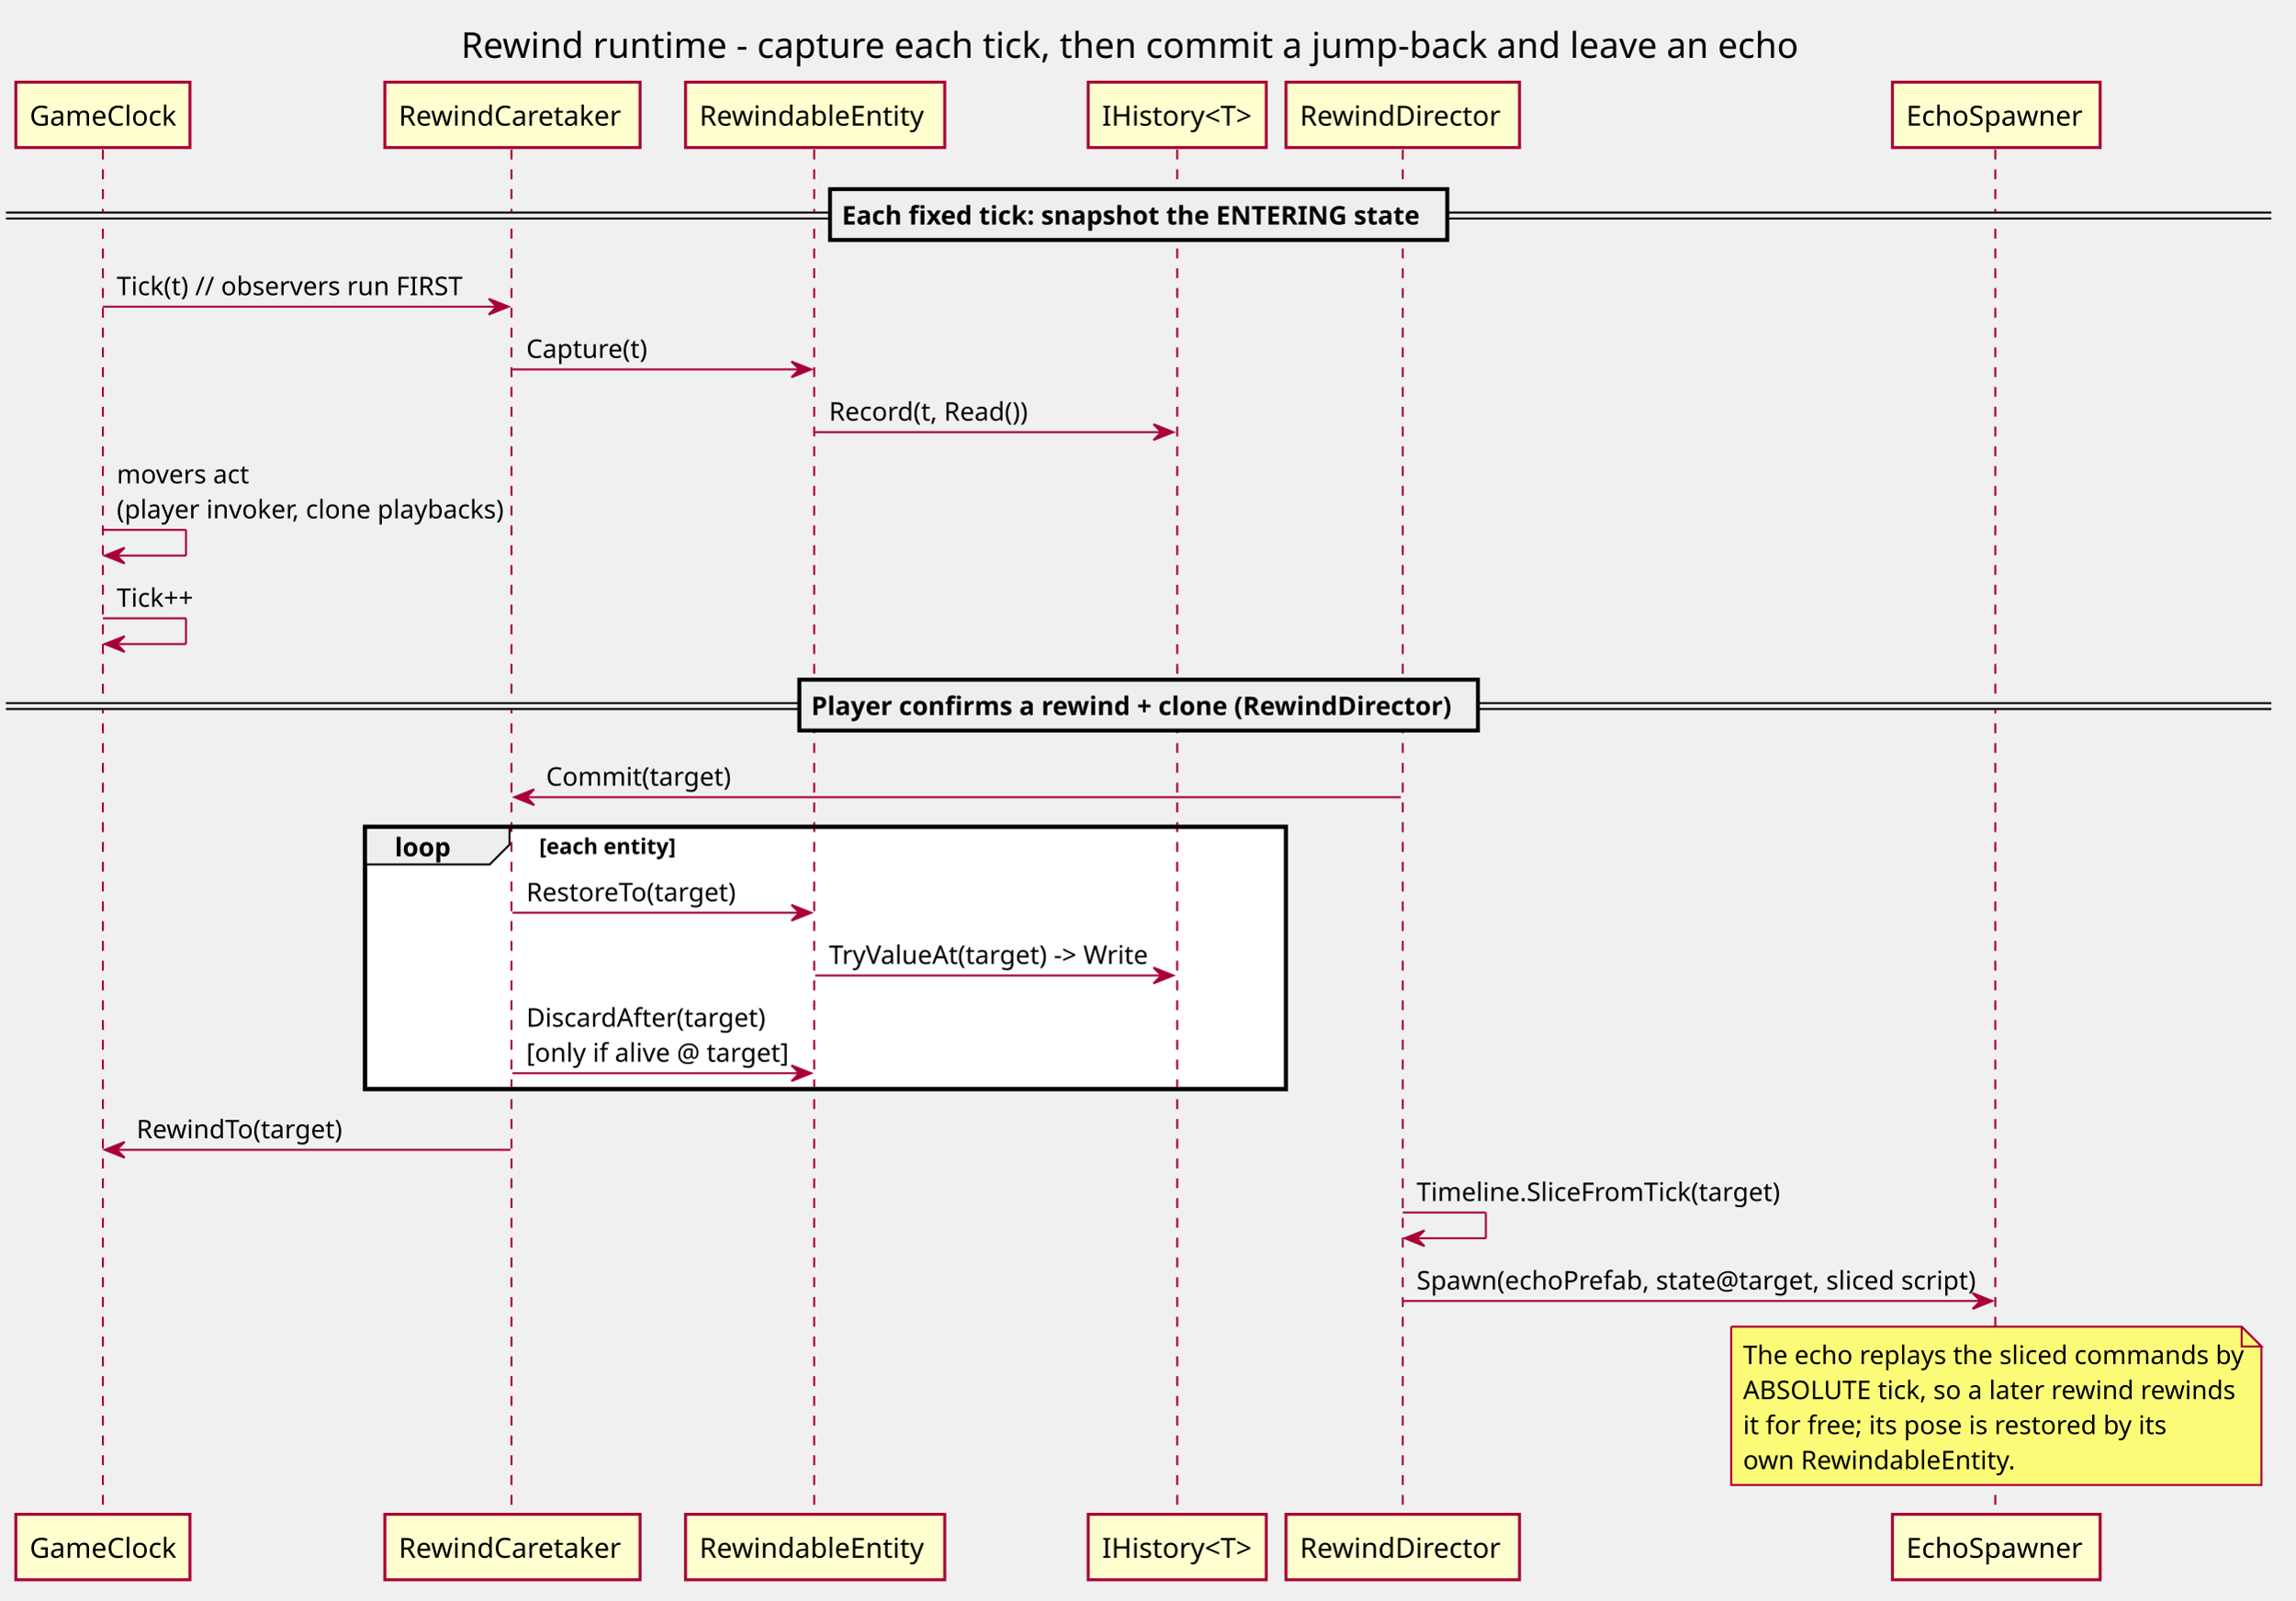
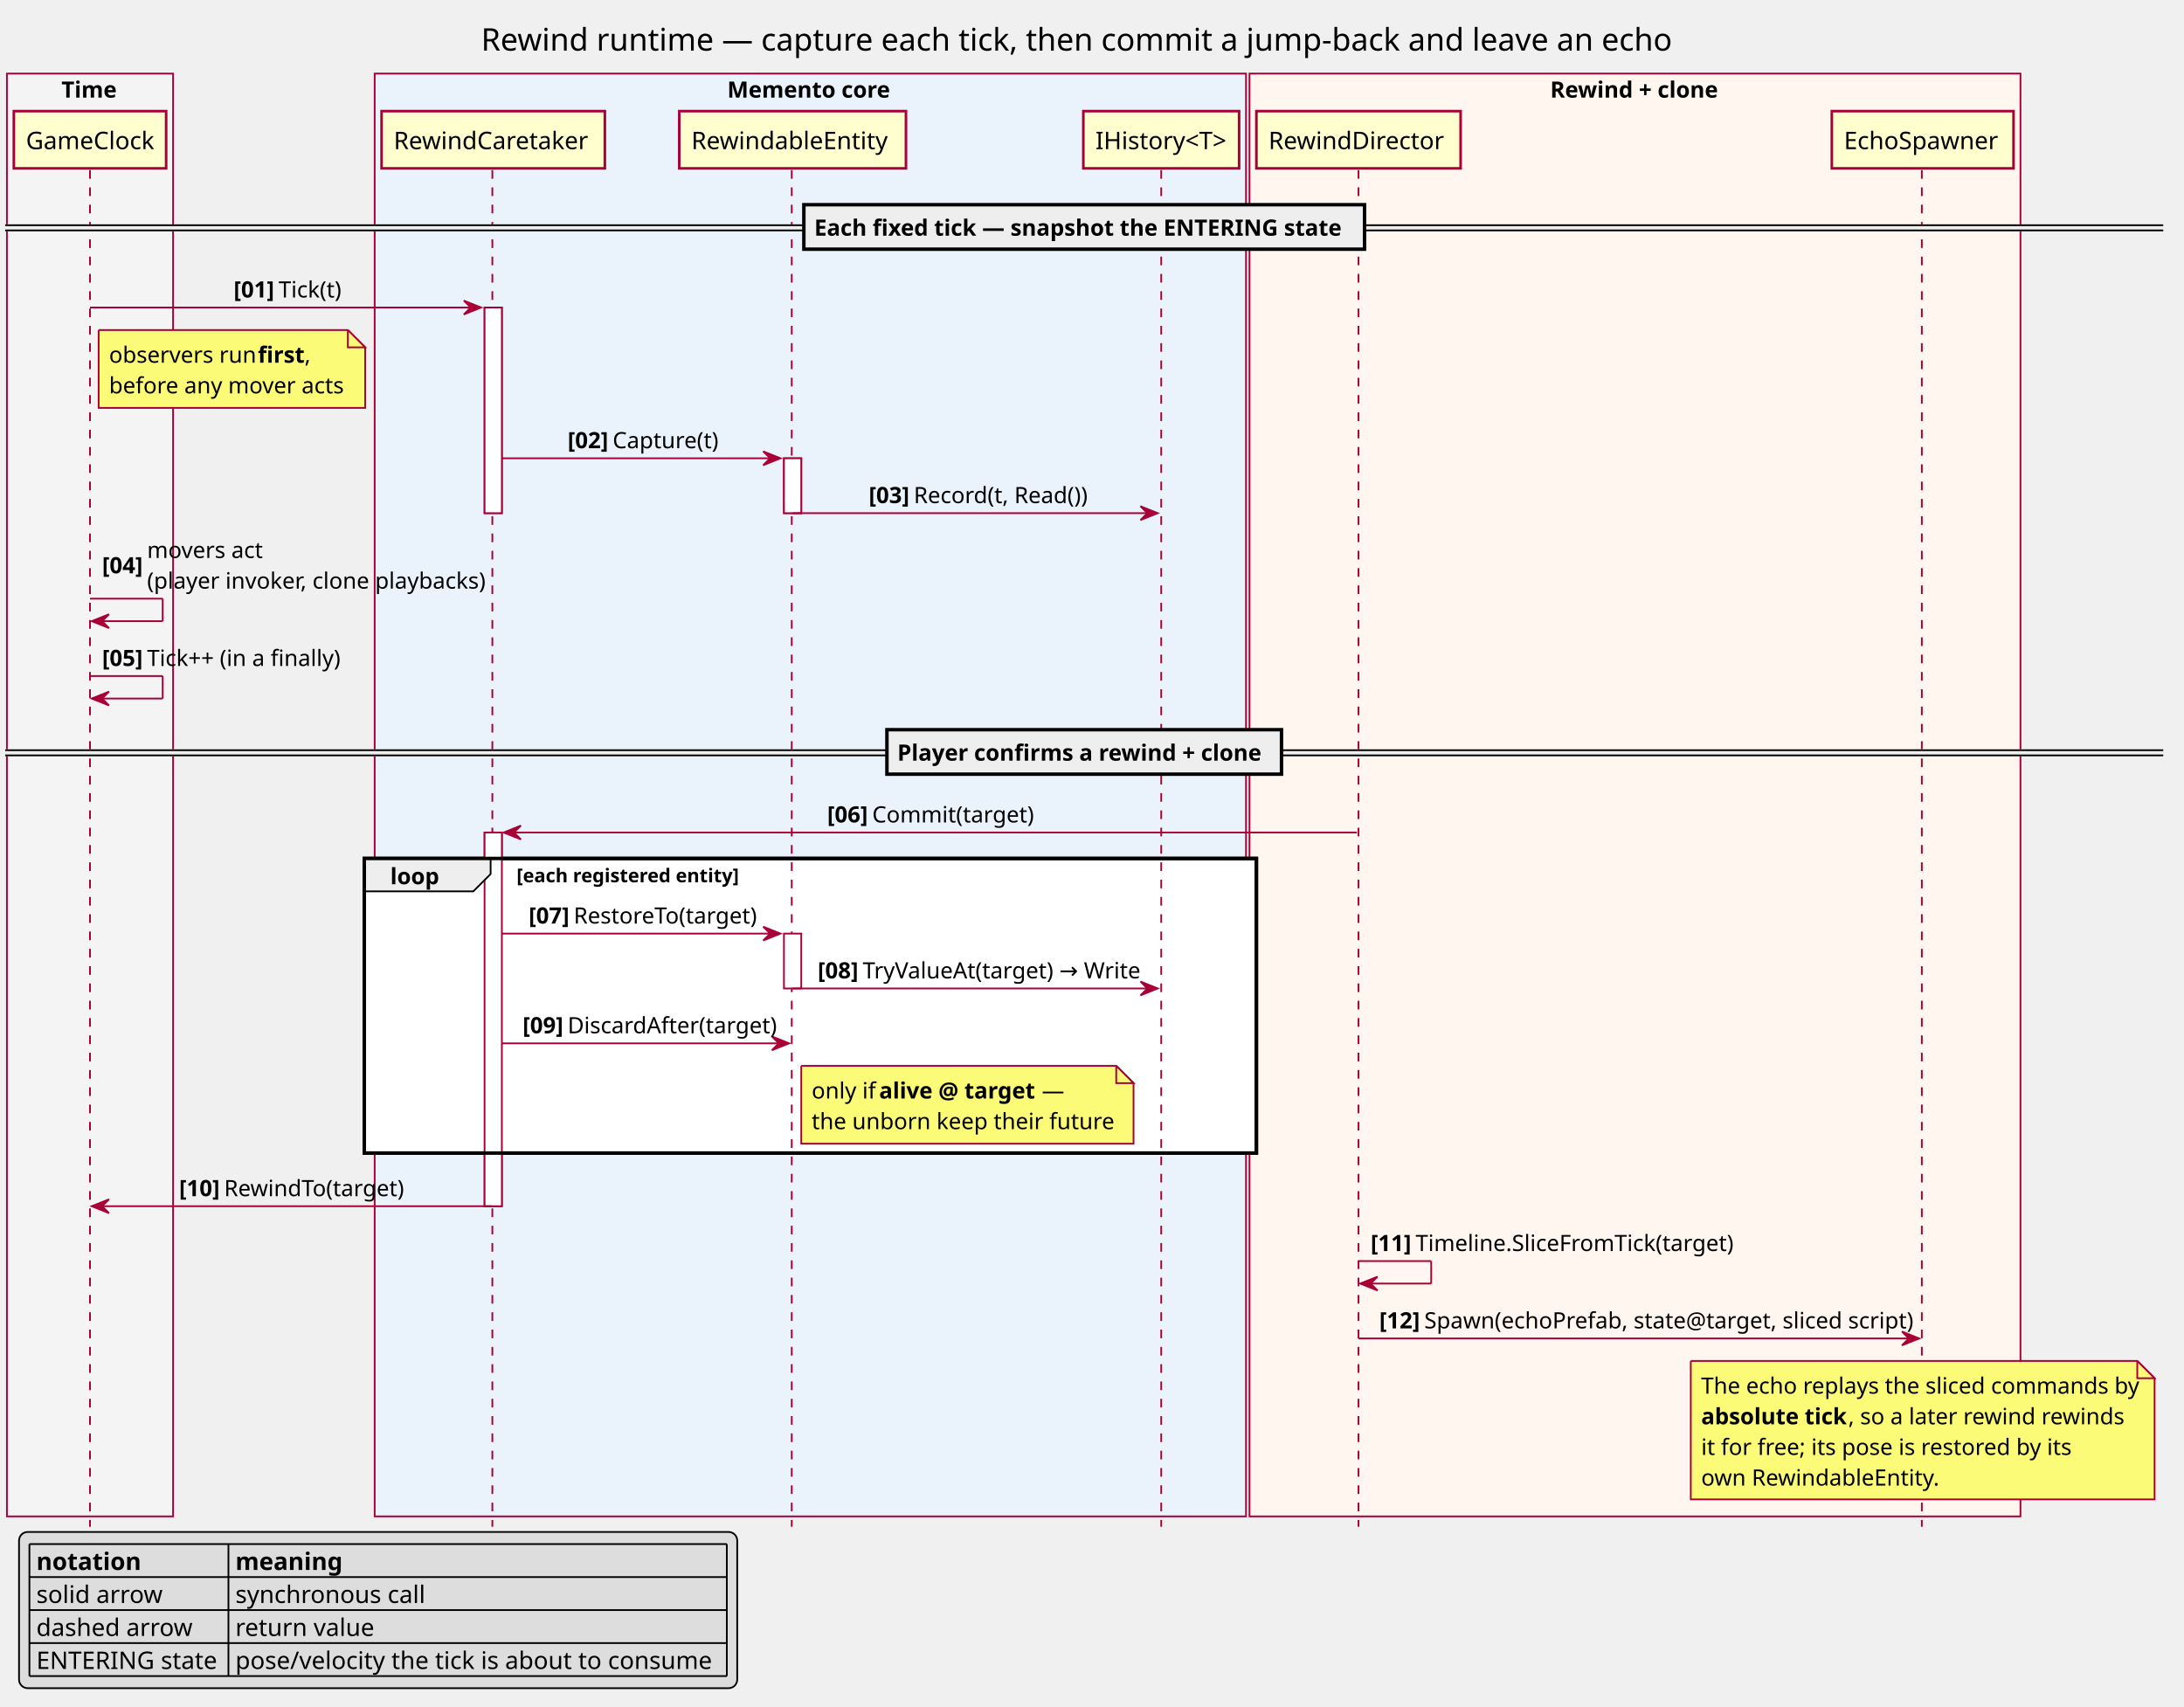
- <svg xmlns="http://www.w3.org/2000/svg" contentScriptType="application/ecmascript" contentStyleType="text/css" height="809px" preserveAspectRatio="none" style="width:1160px;height:809px;" version="1.1" viewBox="0 0 1160 809" width="1160px" zoomAndPan="magnify">
+ <svg xmlns="http://www.w3.org/2000/svg" contentScriptType="application/ecmascript" contentStyleType="text/css" height="986px" preserveAspectRatio="none" style="width:1262px;height:986px;" version="1.1" viewBox="0 0 1262 986" width="1262px" zoomAndPan="magnify">
  <defs />
  <g>
-     <text fill="#000000" font-family="sans-serif" font-size="18" lengthAdjust="spacingAndGlyphs" textLength="685" x="233" y="29.242">Rewind runtime - capture each tick, then commit a jump-back and leave an echo</text>
-     <rect fill="#FFFFFF" height="132.53" style="stroke: #000000; stroke-width: 2.0;" width="465.5" x="184.5" y="417.938" />
-     <line style="stroke: #A80036; stroke-width: 1.0; stroke-dasharray: 5.0,5.0;" x1="52" x2="52" y1="75.584" y2="766.41" />
-     <line style="stroke: #A80036; stroke-width: 1.0; stroke-dasharray: 5.0,5.0;" x1="258.5" x2="258.5" y1="75.584" y2="766.41" />
-     <line style="stroke: #A80036; stroke-width: 1.0; stroke-dasharray: 5.0,5.0;" x1="411.5" x2="411.5" y1="75.584" y2="766.41" />
-     <line style="stroke: #A80036; stroke-width: 1.0; stroke-dasharray: 5.0,5.0;" x1="595" x2="595" y1="75.584" y2="766.41" />
-     <line style="stroke: #A80036; stroke-width: 1.0; stroke-dasharray: 5.0,5.0;" x1="709" x2="709" y1="75.584" y2="766.41" />
-     <line style="stroke: #A80036; stroke-width: 1.0; stroke-dasharray: 5.0,5.0;" x1="1008.5" x2="1008.5" y1="75.584" y2="766.41" />
-     <rect fill="#FEFECE" height="33.068" style="stroke: #A80036; stroke-width: 1.5;" width="88" x="8" y="41.516" />
-     <text fill="#000000" font-family="sans-serif" font-size="14" lengthAdjust="spacingAndGlyphs" textLength="74" x="15" y="63.482">GameClock</text>
-     <rect fill="#FEFECE" height="33.068" style="stroke: #A80036; stroke-width: 1.5;" width="88" x="8" y="765.41" />
-     <text fill="#000000" font-family="sans-serif" font-size="14" lengthAdjust="spacingAndGlyphs" textLength="74" x="15" y="787.376">GameClock</text>
-     <rect fill="#FEFECE" height="33.068" style="stroke: #A80036; stroke-width: 1.5;" width="129" x="194.5" y="41.516" />
-     <text fill="#000000" font-family="sans-serif" font-size="14" lengthAdjust="spacingAndGlyphs" textLength="115" x="201.5" y="63.482">RewindCaretaker</text>
-     <rect fill="#FEFECE" height="33.068" style="stroke: #A80036; stroke-width: 1.5;" width="129" x="194.5" y="765.41" />
-     <text fill="#000000" font-family="sans-serif" font-size="14" lengthAdjust="spacingAndGlyphs" textLength="115" x="201.5" y="787.376">RewindCaretaker</text>
-     <rect fill="#FEFECE" height="33.068" style="stroke: #A80036; stroke-width: 1.5;" width="131" x="346.5" y="41.516" />
-     <text fill="#000000" font-family="sans-serif" font-size="14" lengthAdjust="spacingAndGlyphs" textLength="117" x="353.5" y="63.482">RewindableEntity</text>
-     <rect fill="#FEFECE" height="33.068" style="stroke: #A80036; stroke-width: 1.5;" width="131" x="346.5" y="765.41" />
-     <text fill="#000000" font-family="sans-serif" font-size="14" lengthAdjust="spacingAndGlyphs" textLength="117" x="353.5" y="787.376">RewindableEntity</text>
-     <rect fill="#FEFECE" height="33.068" style="stroke: #A80036; stroke-width: 1.5;" width="90" x="550" y="41.516" />
-     <text fill="#000000" font-family="sans-serif" font-size="14" lengthAdjust="spacingAndGlyphs" textLength="76" x="557" y="63.482">IHistory&lt;T&gt;</text>
-     <rect fill="#FEFECE" height="33.068" style="stroke: #A80036; stroke-width: 1.5;" width="90" x="550" y="765.41" />
-     <text fill="#000000" font-family="sans-serif" font-size="14" lengthAdjust="spacingAndGlyphs" textLength="76" x="557" y="787.376">IHistory&lt;T&gt;</text>
-     <rect fill="#FEFECE" height="33.068" style="stroke: #A80036; stroke-width: 1.5;" width="118" x="650" y="41.516" />
-     <text fill="#000000" font-family="sans-serif" font-size="14" lengthAdjust="spacingAndGlyphs" textLength="104" x="657" y="63.482">RewindDirector</text>
-     <rect fill="#FEFECE" height="33.068" style="stroke: #A80036; stroke-width: 1.5;" width="118" x="650" y="765.41" />
-     <text fill="#000000" font-family="sans-serif" font-size="14" lengthAdjust="spacingAndGlyphs" textLength="104" x="657" y="787.376">RewindDirector</text>
-     <rect fill="#FEFECE" height="33.068" style="stroke: #A80036; stroke-width: 1.5;" width="105" x="956.5" y="41.516" />
-     <text fill="#000000" font-family="sans-serif" font-size="14" lengthAdjust="spacingAndGlyphs" textLength="91" x="963.5" y="63.482">EchoSpawner</text>
-     <rect fill="#FEFECE" height="33.068" style="stroke: #A80036; stroke-width: 1.5;" width="105" x="956.5" y="765.41" />
-     <text fill="#000000" font-family="sans-serif" font-size="14" lengthAdjust="spacingAndGlyphs" textLength="91" x="963.5" y="787.376">EchoSpawner</text>
-     <rect fill="#EEEEEE" height="3" style="stroke: #EEEEEE; stroke-width: 1.0;" width="1145" x="3" y="107.437" />
-     <line style="stroke: #000000; stroke-width: 1.0;" x1="3" x2="1148" y1="107.437" y2="107.437" />
-     <line style="stroke: #000000; stroke-width: 1.0;" x1="3" x2="1148" y1="110.437" y2="110.437" />
-     <rect fill="#EEEEEE" height="25.706" style="stroke: #000000; stroke-width: 2.0;" width="312" x="419.5" y="95.584" />
-     <text fill="#000000" font-family="sans-serif" font-size="13" font-weight="bold" lengthAdjust="spacingAndGlyphs" textLength="295" x="425.5" y="113.481">Each fixed tick: snapshot the ENTERING state</text>
-     <polygon fill="#A80036" points="247,150.996,257,154.996,247,158.996,251,154.996" style="stroke: #A80036; stroke-width: 1.0;" />
-     <line style="stroke: #A80036; stroke-width: 1.0;" x1="52" x2="253" y1="154.996" y2="154.996" />
-     <text fill="#000000" font-family="sans-serif" font-size="13" lengthAdjust="spacingAndGlyphs" textLength="177" x="59" y="149.187">Tick(t)   // observers run FIRST</text>
-     <polygon fill="#A80036" points="400,182.702,410,186.702,400,190.702,404,186.702" style="stroke: #A80036; stroke-width: 1.0;" />
-     <line style="stroke: #A80036; stroke-width: 1.0;" x1="259" x2="406" y1="186.702" y2="186.702" />
-     <text fill="#000000" font-family="sans-serif" font-size="13" lengthAdjust="spacingAndGlyphs" textLength="61" x="266" y="180.893">Capture(t)</text>
-     <polygon fill="#A80036" points="583,214.408,593,218.408,583,222.408,587,218.408" style="stroke: #A80036; stroke-width: 1.0;" />
-     <line style="stroke: #A80036; stroke-width: 1.0;" x1="412" x2="589" y1="218.408" y2="218.408" />
-     <text fill="#000000" font-family="sans-serif" font-size="13" lengthAdjust="spacingAndGlyphs" textLength="99" x="419" y="212.599">Record(t, Read())</text>
-     <line style="stroke: #A80036; stroke-width: 1.0;" x1="52" x2="94" y1="267.82" y2="267.82" />
-     <line style="stroke: #A80036; stroke-width: 1.0;" x1="94" x2="94" y1="267.82" y2="280.82" />
-     <line style="stroke: #A80036; stroke-width: 1.0;" x1="53" x2="94" y1="280.82" y2="280.82" />
-     <polygon fill="#A80036" points="63,276.82,53,280.82,63,284.82,59,280.82" style="stroke: #A80036; stroke-width: 1.0;" />
-     <text fill="#000000" font-family="sans-serif" font-size="13" lengthAdjust="spacingAndGlyphs" textLength="66" x="59" y="244.305">movers act</text>
-     <text fill="#000000" font-family="sans-serif" font-size="13" lengthAdjust="spacingAndGlyphs" textLength="193" x="59" y="262.011">(player invoker, clone playbacks)</text>
-     <line style="stroke: #A80036; stroke-width: 1.0;" x1="52" x2="94" y1="312.526" y2="312.526" />
-     <line style="stroke: #A80036; stroke-width: 1.0;" x1="94" x2="94" y1="312.526" y2="325.526" />
-     <line style="stroke: #A80036; stroke-width: 1.0;" x1="53" x2="94" y1="325.526" y2="325.526" />
-     <polygon fill="#A80036" points="63,321.526,53,325.526,63,329.526,59,325.526" style="stroke: #A80036; stroke-width: 1.0;" />
-     <text fill="#000000" font-family="sans-serif" font-size="13" lengthAdjust="spacingAndGlyphs" textLength="37" x="59" y="306.717">Tick++</text>
-     <rect fill="#EEEEEE" height="3" style="stroke: #EEEEEE; stroke-width: 1.0;" width="1145" x="3" y="355.379" />
-     <line style="stroke: #000000; stroke-width: 1.0;" x1="3" x2="1148" y1="355.379" y2="355.379" />
-     <line style="stroke: #000000; stroke-width: 1.0;" x1="3" x2="1148" y1="358.379" y2="358.379" />
-     <rect fill="#EEEEEE" height="25.706" style="stroke: #000000; stroke-width: 2.0;" width="343" x="404" y="343.526" />
-     <text fill="#000000" font-family="sans-serif" font-size="13" font-weight="bold" lengthAdjust="spacingAndGlyphs" textLength="326" x="410" y="361.423">Player confirms a rewind + clone (RewindDirector)</text>
-     <polygon fill="#A80036" points="270,398.938,260,402.938,270,406.938,266,402.938" style="stroke: #A80036; stroke-width: 1.0;" />
-     <line style="stroke: #A80036; stroke-width: 1.0;" x1="264" x2="708" y1="402.938" y2="402.938" />
-     <text fill="#000000" font-family="sans-serif" font-size="13" lengthAdjust="spacingAndGlyphs" textLength="93" x="276" y="397.129">Commit(target)</text>
-     <path d="M184.5,417.938 L257.5,417.938 L257.5,426.938 L247.5,436.938 L184.5,436.938 L184.5,417.938 " fill="#EEEEEE" style="stroke: #000000; stroke-width: 1.0;" />
-     <rect fill="none" height="132.53" style="stroke: #000000; stroke-width: 2.0;" width="465.5" x="184.5" y="417.938" />
-     <text fill="#000000" font-family="sans-serif" font-size="13" font-weight="bold" lengthAdjust="spacingAndGlyphs" textLength="28" x="199.5" y="432.835">loop</text>
-     <text fill="#000000" font-family="sans-serif" font-size="11" font-weight="bold" lengthAdjust="spacingAndGlyphs" textLength="71" x="272.5" y="431.697">[each entity]</text>
-     <polygon fill="#A80036" points="400,457.35,410,461.35,400,465.35,404,461.35" style="stroke: #A80036; stroke-width: 1.0;" />
-     <line style="stroke: #A80036; stroke-width: 1.0;" x1="259" x2="406" y1="461.35" y2="461.35" />
-     <text fill="#000000" font-family="sans-serif" font-size="13" lengthAdjust="spacingAndGlyphs" textLength="106" x="266" y="455.541">RestoreTo(target)</text>
-     <polygon fill="#A80036" points="583,489.056,593,493.056,583,497.056,587,493.056" style="stroke: #A80036; stroke-width: 1.0;" />
-     <line style="stroke: #A80036; stroke-width: 1.0;" x1="412" x2="589" y1="493.056" y2="493.056" />
-     <text fill="#000000" font-family="sans-serif" font-size="13" lengthAdjust="spacingAndGlyphs" textLength="159" x="419" y="487.247">TryValueAt(target) -&gt; Write</text>
-     <polygon fill="#A80036" points="400,538.468,410,542.468,400,546.468,404,542.468" style="stroke: #A80036; stroke-width: 1.0;" />
-     <line style="stroke: #A80036; stroke-width: 1.0;" x1="259" x2="406" y1="542.468" y2="542.468" />
-     <text fill="#000000" font-family="sans-serif" font-size="13" lengthAdjust="spacingAndGlyphs" textLength="118" x="266" y="518.953">DiscardAfter(target)</text>
-     <text fill="#000000" font-family="sans-serif" font-size="13" lengthAdjust="spacingAndGlyphs" textLength="129" x="266" y="536.659">[only if alive @ target]</text>
-     <polygon fill="#A80036" points="63,577.174,53,581.174,63,585.174,59,581.174" style="stroke: #A80036; stroke-width: 1.0;" />
-     <line style="stroke: #A80036; stroke-width: 1.0;" x1="57" x2="258" y1="581.174" y2="581.174" />
-     <text fill="#000000" font-family="sans-serif" font-size="13" lengthAdjust="spacingAndGlyphs" textLength="104" x="69" y="575.365">RewindTo(target)</text>
-     <line style="stroke: #A80036; stroke-width: 1.0;" x1="709" x2="751" y1="612.88" y2="612.88" />
-     <line style="stroke: #A80036; stroke-width: 1.0;" x1="751" x2="751" y1="612.88" y2="625.88" />
-     <line style="stroke: #A80036; stroke-width: 1.0;" x1="710" x2="751" y1="625.88" y2="625.88" />
-     <polygon fill="#A80036" points="720,621.88,710,625.88,720,629.88,716,625.88" style="stroke: #A80036; stroke-width: 1.0;" />
-     <text fill="#000000" font-family="sans-serif" font-size="13" lengthAdjust="spacingAndGlyphs" textLength="179" x="716" y="607.071">Timeline.SliceFromTick(target)</text>
-     <polygon fill="#A80036" points="997,653.586,1007,657.586,997,661.586,1001,657.586" style="stroke: #A80036; stroke-width: 1.0;" />
-     <line style="stroke: #A80036; stroke-width: 1.0;" x1="709" x2="1003" y1="657.586" y2="657.586" />
-     <text fill="#000000" font-family="sans-serif" font-size="13" lengthAdjust="spacingAndGlyphs" textLength="276" x="716" y="651.777">Spawn(echoPrefab, state@target, sliced script)</text>
-     <path d="M875,670.586 L875,750.586 L1143,750.586 L1143,680.586 L1133,670.586 L875,670.586 " fill="#FBFB77" style="stroke: #A80036; stroke-width: 1.0;" />
-     <path d="M1133,670.586 L1133,680.586 L1143,680.586 L1133,670.586 " fill="#FBFB77" style="stroke: #A80036; stroke-width: 1.0;" />
-     <text fill="#000000" font-family="sans-serif" font-size="13" lengthAdjust="spacingAndGlyphs" textLength="247" x="881" y="689.483">The echo replays the sliced commands by</text>
-     <text fill="#000000" font-family="sans-serif" font-size="13" lengthAdjust="spacingAndGlyphs" textLength="242" x="881" y="707.189">ABSOLUTE tick, so a later rewind rewinds</text>
-     <text fill="#000000" font-family="sans-serif" font-size="13" lengthAdjust="spacingAndGlyphs" textLength="207" x="881" y="724.895">it for free; its pose is restored by its</text>
-     <text fill="#000000" font-family="sans-serif" font-size="13" lengthAdjust="spacingAndGlyphs" textLength="136" x="881" y="742.601">own RewindableEntity.</text>
+     <text fill="#000000" font-family="sans-serif" font-size="18" lengthAdjust="spacingAndGlyphs" textLength="697" x="278" y="29.242">Rewind runtime — capture each tick, then commit a jump-back and leave an echo</text>
+     <rect fill="#F4F4F4" height="833.718" style="stroke: #A80036; stroke-width: 1.0;" width="96" x="4" y="42.516" />
+     <text fill="#000000" font-family="sans-serif" font-size="13" font-weight="bold" lengthAdjust="spacingAndGlyphs" textLength="33" x="35.5" y="56.413">Time</text>
+     <rect fill="#EAF2FB" height="833.718" style="stroke: #A80036; stroke-width: 1.0;" width="503.5" x="216.5" y="42.516" />
+     <text fill="#000000" font-family="sans-serif" font-size="13" font-weight="bold" lengthAdjust="spacingAndGlyphs" textLength="96" x="420.25" y="56.413">Memento core</text>
+     <rect fill="#FFF7EF" height="833.718" style="stroke: #A80036; stroke-width: 1.0;" width="445.5" x="722" y="42.516" />
+     <text fill="#000000" font-family="sans-serif" font-size="13" font-weight="bold" lengthAdjust="spacingAndGlyphs" textLength="98" x="895.75" y="56.413">Rewind + clone</text>
+     <rect fill="#FFFFFF" height="118.824" style="stroke: #A80036; stroke-width: 1.0;" width="10" x="280" y="177.702" />
+     <rect fill="#FFFFFF" height="215.942" style="stroke: #A80036; stroke-width: 1.0;" width="10" x="280" y="481.056" />
+     <rect fill="#FFFFFF" height="31.706" style="stroke: #A80036; stroke-width: 1.0;" width="10" x="453" y="264.82" />
+     <rect fill="#FFFFFF" height="31.706" style="stroke: #A80036; stroke-width: 1.0;" width="10" x="453" y="539.468" />
+     <rect fill="#FFFFFF" height="170.236" style="stroke: #000000; stroke-width: 2.0;" width="515.5" x="210.5" y="496.056" />
+     <line style="stroke: #A80036; stroke-width: 1.0; stroke-dasharray: 5.0,5.0;" x1="52" x2="52" y1="98.29" y2="882.234" />
+     <line style="stroke: #A80036; stroke-width: 1.0; stroke-dasharray: 5.0,5.0;" x1="284.5" x2="284.5" y1="98.29" y2="882.234" />
+     <line style="stroke: #A80036; stroke-width: 1.0; stroke-dasharray: 5.0,5.0;" x1="457.5" x2="457.5" y1="98.29" y2="882.234" />
+     <line style="stroke: #A80036; stroke-width: 1.0; stroke-dasharray: 5.0,5.0;" x1="671" x2="671" y1="98.29" y2="882.234" />
+     <line style="stroke: #A80036; stroke-width: 1.0; stroke-dasharray: 5.0,5.0;" x1="785" x2="785" y1="98.29" y2="882.234" />
+     <line style="stroke: #A80036; stroke-width: 1.0; stroke-dasharray: 5.0,5.0;" x1="1110.5" x2="1110.5" y1="98.29" y2="882.234" />
+     <rect fill="#FEFECE" height="33.068" style="stroke: #A80036; stroke-width: 1.5;" width="88" x="8" y="64.222" />
+     <text fill="#000000" font-family="sans-serif" font-size="14" lengthAdjust="spacingAndGlyphs" textLength="74" x="15" y="86.188">GameClock</text>
+     <rect fill="#FEFECE" height="33.068" style="stroke: #A80036; stroke-width: 1.5;" width="129" x="220.5" y="64.222" />
+     <text fill="#000000" font-family="sans-serif" font-size="14" lengthAdjust="spacingAndGlyphs" textLength="115" x="227.5" y="86.188">RewindCaretaker</text>
+     <rect fill="#FEFECE" height="33.068" style="stroke: #A80036; stroke-width: 1.5;" width="131" x="392.5" y="64.222" />
+     <text fill="#000000" font-family="sans-serif" font-size="14" lengthAdjust="spacingAndGlyphs" textLength="117" x="399.5" y="86.188">RewindableEntity</text>
+     <rect fill="#FEFECE" height="33.068" style="stroke: #A80036; stroke-width: 1.5;" width="90" x="626" y="64.222" />
+     <text fill="#000000" font-family="sans-serif" font-size="14" lengthAdjust="spacingAndGlyphs" textLength="76" x="633" y="86.188">IHistory&lt;T&gt;</text>
+     <rect fill="#FEFECE" height="33.068" style="stroke: #A80036; stroke-width: 1.5;" width="118" x="726" y="64.222" />
+     <text fill="#000000" font-family="sans-serif" font-size="14" lengthAdjust="spacingAndGlyphs" textLength="104" x="733" y="86.188">RewindDirector</text>
+     <rect fill="#FEFECE" height="33.068" style="stroke: #A80036; stroke-width: 1.5;" width="105" x="1058.5" y="64.222" />
+     <text fill="#000000" font-family="sans-serif" font-size="14" lengthAdjust="spacingAndGlyphs" textLength="91" x="1065.5" y="86.188">EchoSpawner</text>
+     <rect fill="#FFFFFF" height="118.824" style="stroke: #A80036; stroke-width: 1.0;" width="10" x="280" y="177.702" />
+     <rect fill="#FFFFFF" height="215.942" style="stroke: #A80036; stroke-width: 1.0;" width="10" x="280" y="481.056" />
+     <rect fill="#FFFFFF" height="31.706" style="stroke: #A80036; stroke-width: 1.0;" width="10" x="453" y="264.82" />
+     <rect fill="#FFFFFF" height="31.706" style="stroke: #A80036; stroke-width: 1.0;" width="10" x="453" y="539.468" />
+     <rect fill="#EEEEEE" height="3" style="stroke: #EEEEEE; stroke-width: 1.0;" width="1247" x="3" y="130.143" />
+     <line style="stroke: #000000; stroke-width: 1.0;" x1="3" x2="1250" y1="130.143" y2="130.143" />
+     <line style="stroke: #000000; stroke-width: 1.0;" x1="3" x2="1250" y1="133.143" y2="133.143" />
+     <rect fill="#EEEEEE" height="25.706" style="stroke: #000000; stroke-width: 2.0;" width="324" x="464.5" y="118.29" />
+     <text fill="#000000" font-family="sans-serif" font-size="13" font-weight="bold" lengthAdjust="spacingAndGlyphs" textLength="307" x="470.5" y="136.187">Each fixed tick — snapshot the ENTERING state</text>
+     <polygon fill="#A80036" points="268,173.702,278,177.702,268,181.702,272,177.702" style="stroke: #A80036; stroke-width: 1.0;" />
+     <line style="stroke: #A80036; stroke-width: 1.0;" x1="52" x2="274" y1="177.702" y2="177.702" />
+     <text fill="#000000" font-family="sans-serif" font-size="13" font-weight="bold" lengthAdjust="spacingAndGlyphs" textLength="22" x="135" y="171.893">[01]</text>
+     <text fill="#000000" font-family="sans-serif" font-size="13" lengthAdjust="spacingAndGlyphs" textLength="36" x="161" y="171.893">Tick(t)</text>
+     <path d="M57,190.702 L57,235.702 L211,235.702 L211,200.702 L201,190.702 L57,190.702 " fill="#FBFB77" style="stroke: #A80036; stroke-width: 1.0;" />
+     <path d="M201,190.702 L201,200.702 L211,200.702 L201,190.702 " fill="#FBFB77" style="stroke: #A80036; stroke-width: 1.0;" />
+     <text fill="#000000" font-family="sans-serif" font-size="13" lengthAdjust="spacingAndGlyphs" textLength="83" x="63" y="209.599">observers run</text>
+     <text fill="#000000" font-family="sans-serif" font-size="13" font-weight="bold" lengthAdjust="spacingAndGlyphs" textLength="27" x="149" y="209.599">first</text>
+     <text fill="#000000" font-family="sans-serif" font-size="13" lengthAdjust="spacingAndGlyphs" textLength="3" x="176" y="209.599">,</text>
+     <text fill="#000000" font-family="sans-serif" font-size="13" lengthAdjust="spacingAndGlyphs" textLength="133" x="63" y="227.305">before any mover acts</text>
+     <polygon fill="#A80036" points="441,260.82,451,264.82,441,268.82,445,264.82" style="stroke: #A80036; stroke-width: 1.0;" />
+     <line style="stroke: #A80036; stroke-width: 1.0;" x1="290" x2="447" y1="264.82" y2="264.82" />
+     <text fill="#000000" font-family="sans-serif" font-size="13" font-weight="bold" lengthAdjust="spacingAndGlyphs" textLength="22" x="328" y="259.011">[02]</text>
+     <text fill="#000000" font-family="sans-serif" font-size="13" lengthAdjust="spacingAndGlyphs" textLength="61" x="354" y="259.011">Capture(t)</text>
+     <polygon fill="#A80036" points="659,292.526,669,296.526,659,300.526,663,296.526" style="stroke: #A80036; stroke-width: 1.0;" />
+     <line style="stroke: #A80036; stroke-width: 1.0;" x1="458" x2="665" y1="296.526" y2="296.526" />
+     <text fill="#000000" font-family="sans-serif" font-size="13" font-weight="bold" lengthAdjust="spacingAndGlyphs" textLength="22" x="502" y="290.717">[03]</text>
+     <text fill="#000000" font-family="sans-serif" font-size="13" lengthAdjust="spacingAndGlyphs" textLength="99" x="528" y="290.717">Record(t, Read())</text>
+     <line style="stroke: #A80036; stroke-width: 1.0;" x1="52" x2="94" y1="345.938" y2="345.938" />
+     <line style="stroke: #A80036; stroke-width: 1.0;" x1="94" x2="94" y1="345.938" y2="358.938" />
+     <line style="stroke: #A80036; stroke-width: 1.0;" x1="53" x2="94" y1="358.938" y2="358.938" />
+     <polygon fill="#A80036" points="63,354.938,53,358.938,63,362.938,59,358.938" style="stroke: #A80036; stroke-width: 1.0;" />
+     <text fill="#000000" font-family="sans-serif" font-size="13" font-weight="bold" lengthAdjust="spacingAndGlyphs" textLength="22" x="59" y="331.276">[04]</text>
+     <text fill="#000000" font-family="sans-serif" font-size="13" lengthAdjust="spacingAndGlyphs" textLength="66" x="85" y="322.423">movers act</text>
+     <text fill="#000000" font-family="sans-serif" font-size="13" lengthAdjust="spacingAndGlyphs" textLength="193" x="85" y="340.129">(player invoker, clone playbacks)</text>
+     <line style="stroke: #A80036; stroke-width: 1.0;" x1="52" x2="94" y1="390.644" y2="390.644" />
+     <line style="stroke: #A80036; stroke-width: 1.0;" x1="94" x2="94" y1="390.644" y2="403.644" />
+     <line style="stroke: #A80036; stroke-width: 1.0;" x1="53" x2="94" y1="403.644" y2="403.644" />
+     <polygon fill="#A80036" points="63,399.644,53,403.644,63,407.644,59,403.644" style="stroke: #A80036; stroke-width: 1.0;" />
+     <text fill="#000000" font-family="sans-serif" font-size="13" font-weight="bold" lengthAdjust="spacingAndGlyphs" textLength="22" x="59" y="384.835">[05]</text>
+     <text fill="#000000" font-family="sans-serif" font-size="13" lengthAdjust="spacingAndGlyphs" textLength="110" x="85" y="384.835">Tick++  (in a finally)</text>
+     <rect fill="#EEEEEE" height="3" style="stroke: #EEEEEE; stroke-width: 1.0;" width="1247" x="3" y="433.497" />
+     <line style="stroke: #000000; stroke-width: 1.0;" x1="3" x2="1250" y1="433.497" y2="433.497" />
+     <line style="stroke: #000000; stroke-width: 1.0;" x1="3" x2="1250" y1="436.497" y2="436.497" />
+     <rect fill="#EEEEEE" height="25.706" style="stroke: #000000; stroke-width: 2.0;" width="228" x="512.5" y="421.644" />
+     <text fill="#000000" font-family="sans-serif" font-size="13" font-weight="bold" lengthAdjust="spacingAndGlyphs" textLength="211" x="518.5" y="439.541">Player confirms a rewind + clone</text>
+     <polygon fill="#A80036" points="301,477.056,291,481.056,301,485.056,297,481.056" style="stroke: #A80036; stroke-width: 1.0;" />
+     <line style="stroke: #A80036; stroke-width: 1.0;" x1="295" x2="784" y1="481.056" y2="481.056" />
+     <text fill="#000000" font-family="sans-serif" font-size="13" font-weight="bold" lengthAdjust="spacingAndGlyphs" textLength="22" x="478" y="475.247">[06]</text>
+     <text fill="#000000" font-family="sans-serif" font-size="13" lengthAdjust="spacingAndGlyphs" textLength="93" x="504" y="475.247">Commit(target)</text>
+     <path d="M210.5,496.056 L283.5,496.056 L283.5,505.056 L273.5,515.056 L210.5,515.056 L210.5,496.056 " fill="#EEEEEE" style="stroke: #000000; stroke-width: 1.0;" />
+     <rect fill="none" height="170.236" style="stroke: #000000; stroke-width: 2.0;" width="515.5" x="210.5" y="496.056" />
+     <text fill="#000000" font-family="sans-serif" font-size="13" font-weight="bold" lengthAdjust="spacingAndGlyphs" textLength="28" x="225.5" y="510.953">loop</text>
+     <text fill="#000000" font-family="sans-serif" font-size="11" font-weight="bold" lengthAdjust="spacingAndGlyphs" textLength="132" x="298.5" y="509.815">[each registered entity]</text>
+     <polygon fill="#A80036" points="441,535.468,451,539.468,441,543.468,445,539.468" style="stroke: #A80036; stroke-width: 1.0;" />
+     <line style="stroke: #A80036; stroke-width: 1.0;" x1="290" x2="447" y1="539.468" y2="539.468" />
+     <text fill="#000000" font-family="sans-serif" font-size="13" font-weight="bold" lengthAdjust="spacingAndGlyphs" textLength="22" x="305.5" y="533.659">[07]</text>
+     <text fill="#000000" font-family="sans-serif" font-size="13" lengthAdjust="spacingAndGlyphs" textLength="106" x="331.5" y="533.659">RestoreTo(target)</text>
+     <polygon fill="#A80036" points="659,567.174,669,571.174,659,575.174,663,571.174" style="stroke: #A80036; stroke-width: 1.0;" />
+     <line style="stroke: #A80036; stroke-width: 1.0;" x1="458" x2="665" y1="571.174" y2="571.174" />
+     <text fill="#000000" font-family="sans-serif" font-size="13" font-weight="bold" lengthAdjust="spacingAndGlyphs" textLength="22" x="472.5" y="565.365">[08]</text>
+     <text fill="#000000" font-family="sans-serif" font-size="13" lengthAdjust="spacingAndGlyphs" textLength="158" x="498.5" y="565.365">TryValueAt(target) → Write</text>
+     <polygon fill="#A80036" points="446,598.88,456,602.88,446,606.88,450,602.88" style="stroke: #A80036; stroke-width: 1.0;" />
+     <line style="stroke: #A80036; stroke-width: 1.0;" x1="290" x2="452" y1="602.88" y2="602.88" />
+     <text fill="#000000" font-family="sans-serif" font-size="13" font-weight="bold" lengthAdjust="spacingAndGlyphs" textLength="22" x="302" y="597.071">[09]</text>
+     <text fill="#000000" font-family="sans-serif" font-size="13" lengthAdjust="spacingAndGlyphs" textLength="118" x="328" y="597.071">DiscardAfter(target)</text>
+     <path d="M463,615.88 L463,660.88 L655,660.88 L655,625.88 L645,615.88 L463,615.88 " fill="#FBFB77" style="stroke: #A80036; stroke-width: 1.0;" />
+     <path d="M645,615.88 L645,625.88 L655,625.88 L645,615.88 " fill="#FBFB77" style="stroke: #A80036; stroke-width: 1.0;" />
+     <text fill="#000000" font-family="sans-serif" font-size="13" lengthAdjust="spacingAndGlyphs" textLength="36" x="469" y="634.777">only if</text>
+     <text fill="#000000" font-family="sans-serif" font-size="13" font-weight="bold" lengthAdjust="spacingAndGlyphs" textLength="91" x="508" y="634.777">alive @ target</text>
+     <text fill="#000000" font-family="sans-serif" font-size="13" lengthAdjust="spacingAndGlyphs" textLength="13" x="602" y="634.777">—</text>
+     <text fill="#000000" font-family="sans-serif" font-size="13" lengthAdjust="spacingAndGlyphs" textLength="171" x="469" y="652.483">the unborn keep their future</text>
+     <polygon fill="#A80036" points="63,692.998,53,696.998,63,700.998,59,696.998" style="stroke: #A80036; stroke-width: 1.0;" />
+     <line style="stroke: #A80036; stroke-width: 1.0;" x1="57" x2="284" y1="696.998" y2="696.998" />
+     <text fill="#000000" font-family="sans-serif" font-size="13" font-weight="bold" lengthAdjust="spacingAndGlyphs" textLength="22" x="103.5" y="691.189">[10]</text>
+     <text fill="#000000" font-family="sans-serif" font-size="13" lengthAdjust="spacingAndGlyphs" textLength="104" x="129.5" y="691.189">RewindTo(target)</text>
+     <line style="stroke: #A80036; stroke-width: 1.0;" x1="785" x2="827" y1="728.704" y2="728.704" />
+     <line style="stroke: #A80036; stroke-width: 1.0;" x1="827" x2="827" y1="728.704" y2="741.704" />
+     <line style="stroke: #A80036; stroke-width: 1.0;" x1="786" x2="827" y1="741.704" y2="741.704" />
+     <polygon fill="#A80036" points="796,737.704,786,741.704,796,745.704,792,741.704" style="stroke: #A80036; stroke-width: 1.0;" />
+     <text fill="#000000" font-family="sans-serif" font-size="13" font-weight="bold" lengthAdjust="spacingAndGlyphs" textLength="22" x="792" y="722.895">[11]</text>
+     <text fill="#000000" font-family="sans-serif" font-size="13" lengthAdjust="spacingAndGlyphs" textLength="179" x="818" y="722.895">Timeline.SliceFromTick(target)</text>
+     <polygon fill="#A80036" points="1099,769.41,1109,773.41,1099,777.41,1103,773.41" style="stroke: #A80036; stroke-width: 1.0;" />
+     <line style="stroke: #A80036; stroke-width: 1.0;" x1="785" x2="1105" y1="773.41" y2="773.41" />
+     <text fill="#000000" font-family="sans-serif" font-size="13" font-weight="bold" lengthAdjust="spacingAndGlyphs" textLength="22" x="797" y="767.601">[12]</text>
+     <text fill="#000000" font-family="sans-serif" font-size="13" lengthAdjust="spacingAndGlyphs" textLength="276" x="823" y="767.601">Spawn(echoPrefab, state@target, sliced script)</text>
+     <path d="M977,786.41 L977,866.41 L1245,866.41 L1245,796.41 L1235,786.41 L977,786.41 " fill="#FBFB77" style="stroke: #A80036; stroke-width: 1.0;" />
+     <path d="M1235,786.41 L1235,796.41 L1245,796.41 L1235,786.41 " fill="#FBFB77" style="stroke: #A80036; stroke-width: 1.0;" />
+     <text fill="#000000" font-family="sans-serif" font-size="13" lengthAdjust="spacingAndGlyphs" textLength="247" x="983" y="805.307">The echo replays the sliced commands by</text>
+     <text fill="#000000" font-family="sans-serif" font-size="13" font-weight="bold" lengthAdjust="spacingAndGlyphs" textLength="85" x="983" y="823.013">absolute tick</text>
+     <text fill="#000000" font-family="sans-serif" font-size="13" lengthAdjust="spacingAndGlyphs" textLength="154" x="1068" y="823.013">, so a later rewind rewinds</text>
+     <text fill="#000000" font-family="sans-serif" font-size="13" lengthAdjust="spacingAndGlyphs" textLength="207" x="983" y="840.719">it for free; its pose is restored by its</text>
+     <text fill="#000000" font-family="sans-serif" font-size="13" lengthAdjust="spacingAndGlyphs" textLength="136" x="983" y="858.425">own RewindableEntity.</text>
+     <rect fill="#DDDDDD" height="90.272" rx="5" ry="5" style="stroke: #000000; stroke-width: 1.0;" width="415" x="11" y="885.234" />
+     <text fill="#000000" font-family="sans-serif" font-size="14" font-weight="bold" lengthAdjust="spacingAndGlyphs" textLength="60" x="21" y="907.2">notation</text>
+     <text fill="#000000" font-family="sans-serif" font-size="14" font-weight="bold" lengthAdjust="spacingAndGlyphs" textLength="61" x="136" y="907.2">meaning</text>
+     <text fill="#000000" font-family="sans-serif" font-size="14" lengthAdjust="spacingAndGlyphs" textLength="75" x="21" y="926.268">solid arrow</text>
+     <text fill="#000000" font-family="sans-serif" font-size="14" lengthAdjust="spacingAndGlyphs" textLength="113" x="136" y="926.268">synchronous call</text>
+     <text fill="#000000" font-family="sans-serif" font-size="14" lengthAdjust="spacingAndGlyphs" textLength="93" x="21" y="945.336">dashed arrow</text>
+     <text fill="#000000" font-family="sans-serif" font-size="14" lengthAdjust="spacingAndGlyphs" textLength="83" x="136" y="945.336">return value</text>
+     <text fill="#000000" font-family="sans-serif" font-size="14" lengthAdjust="spacingAndGlyphs" textLength="107" x="21" y="964.404">ENTERING state</text>
+     <text fill="#000000" font-family="sans-serif" font-size="14" lengthAdjust="spacingAndGlyphs" textLength="280" x="136" y="964.404">pose/velocity the tick is about to consume</text>
+     <line style="stroke: #000000; stroke-width: 1.0;" x1="17" x2="420" y1="892.234" y2="892.234" />
+     <line style="stroke: #000000; stroke-width: 1.0;" x1="17" x2="420" y1="911.302" y2="911.302" />
+     <line style="stroke: #000000; stroke-width: 1.0;" x1="17" x2="420" y1="930.37" y2="930.37" />
+     <line style="stroke: #000000; stroke-width: 1.0;" x1="17" x2="420" y1="949.438" y2="949.438" />
+     <line style="stroke: #000000; stroke-width: 1.0;" x1="17" x2="420" y1="968.506" y2="968.506" />
+     <line style="stroke: #000000; stroke-width: 1.0;" x1="17" x2="17" y1="892.234" y2="968.506" />
+     <line style="stroke: #000000; stroke-width: 1.0;" x1="132" x2="132" y1="892.234" y2="968.506" />
+     <line style="stroke: #000000; stroke-width: 1.0;" x1="420" x2="420" y1="892.234" y2="968.506" />
  </g>
</svg>
